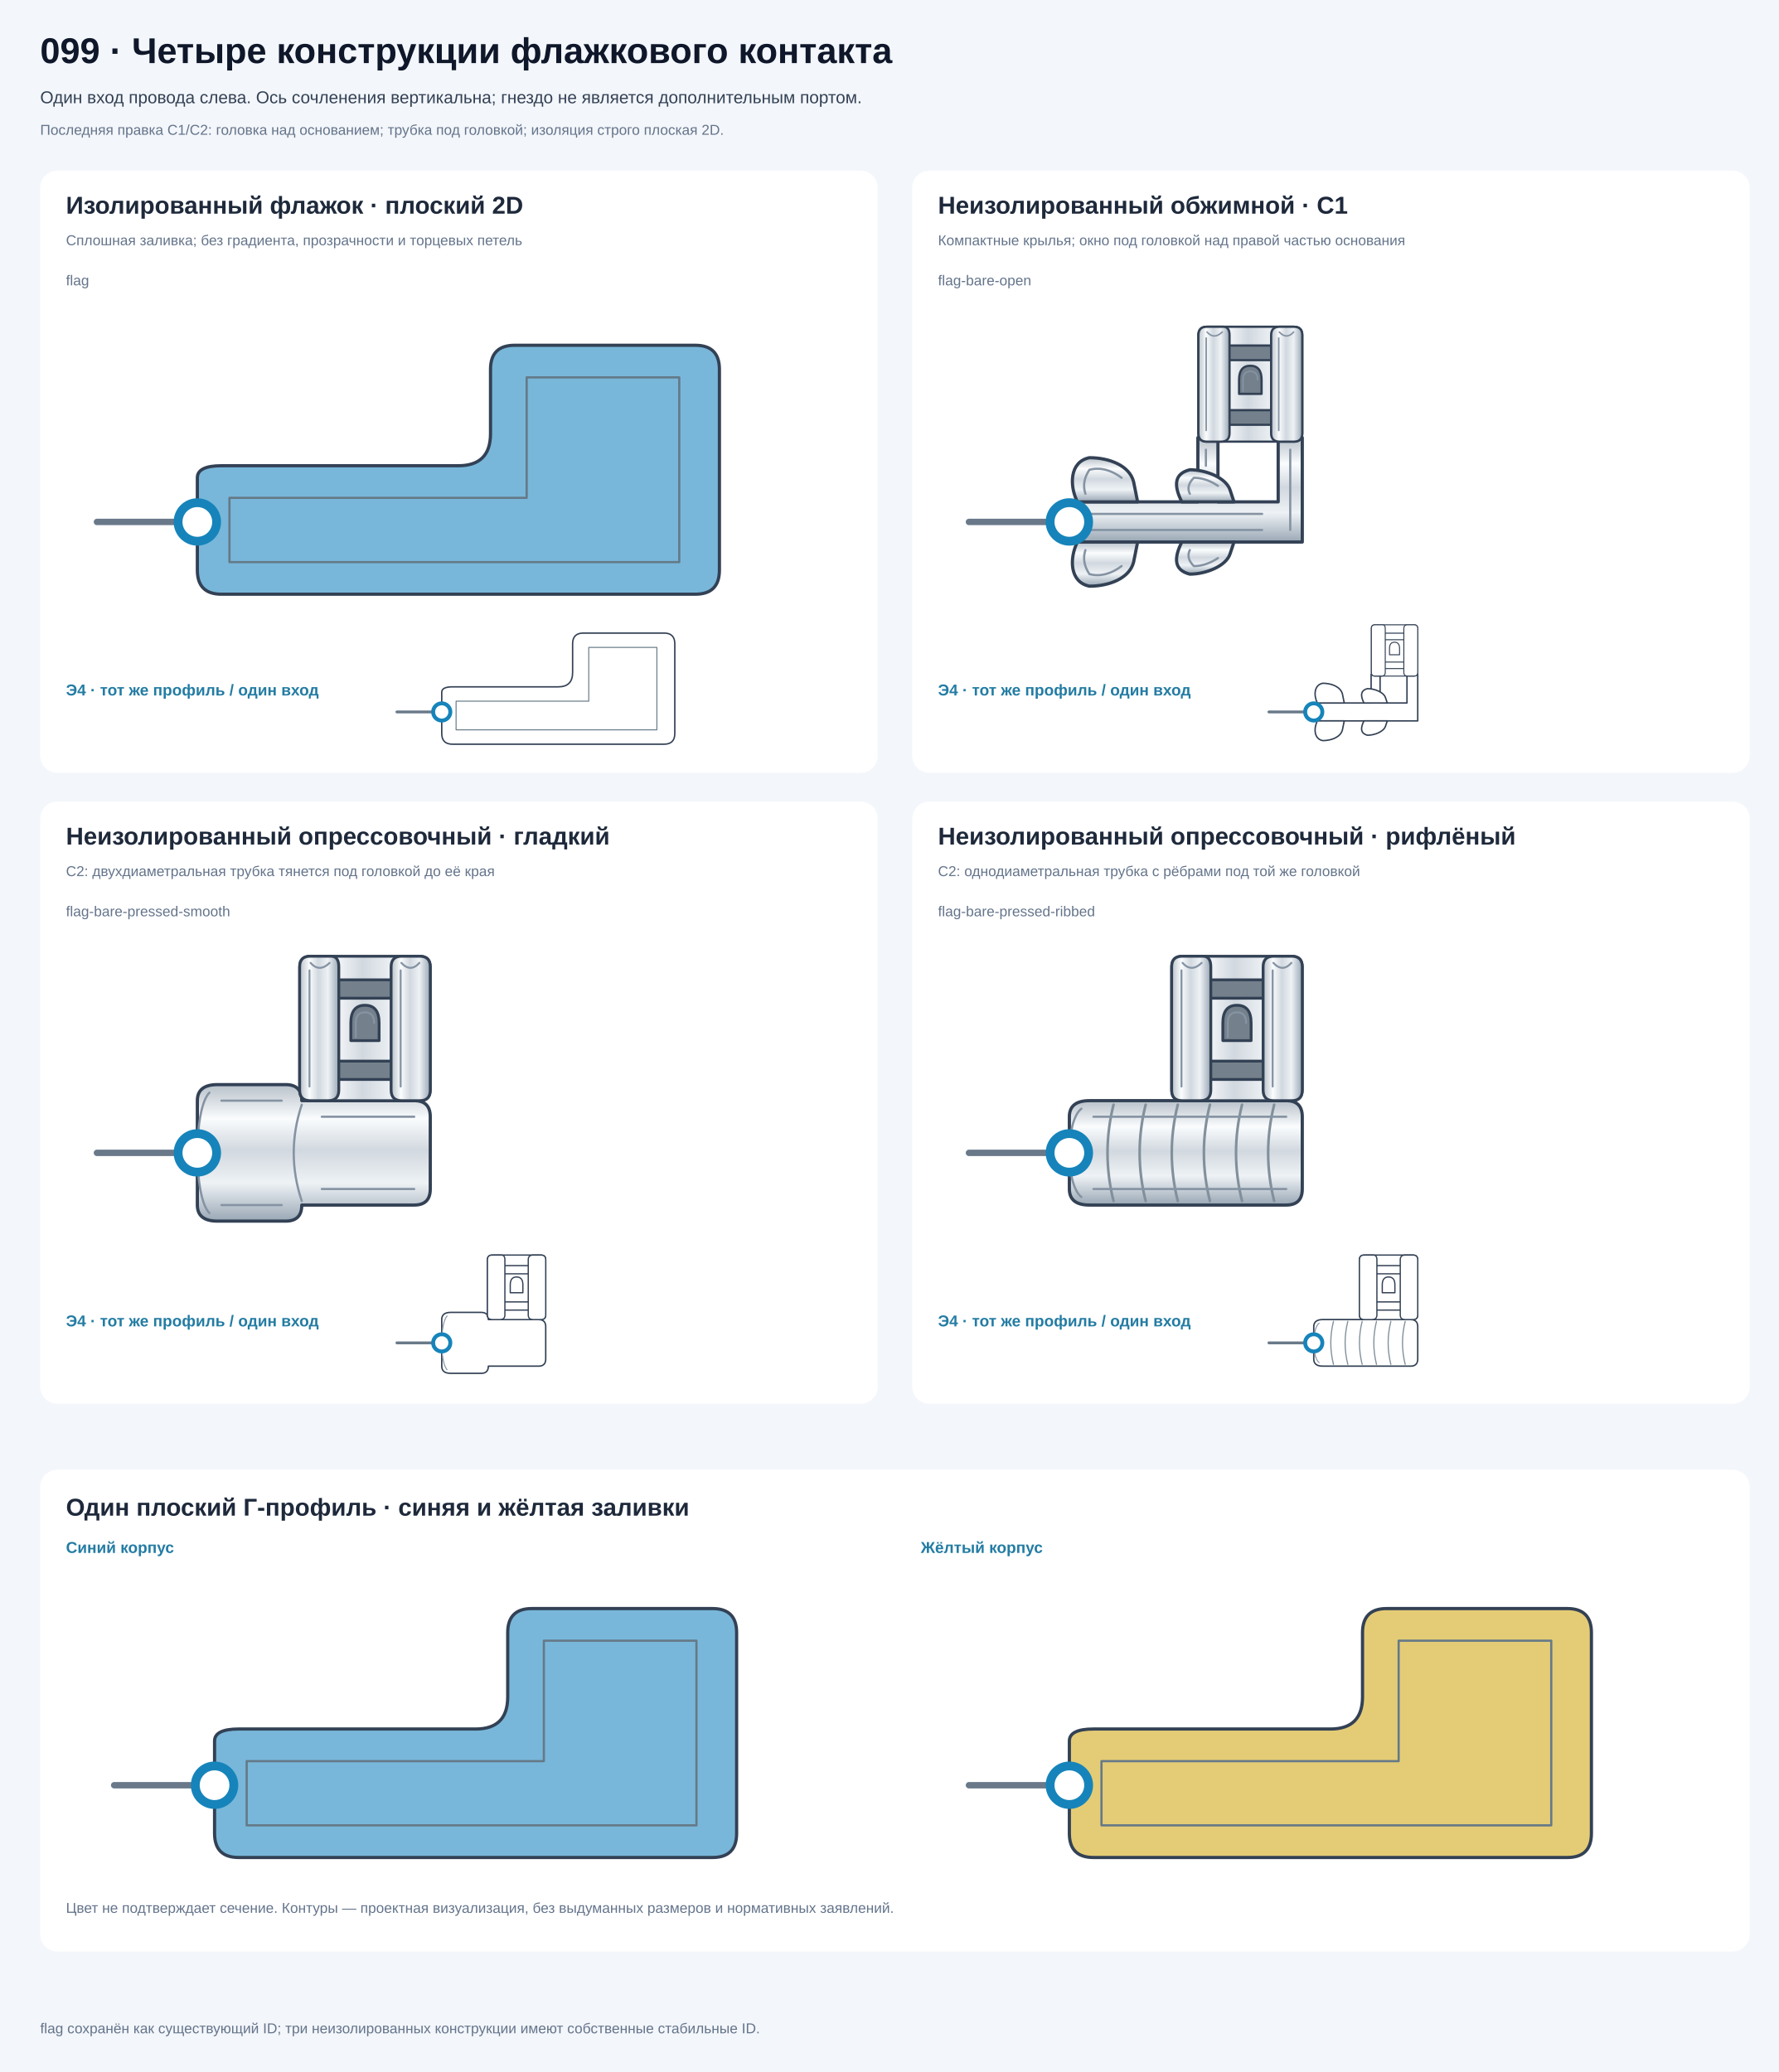
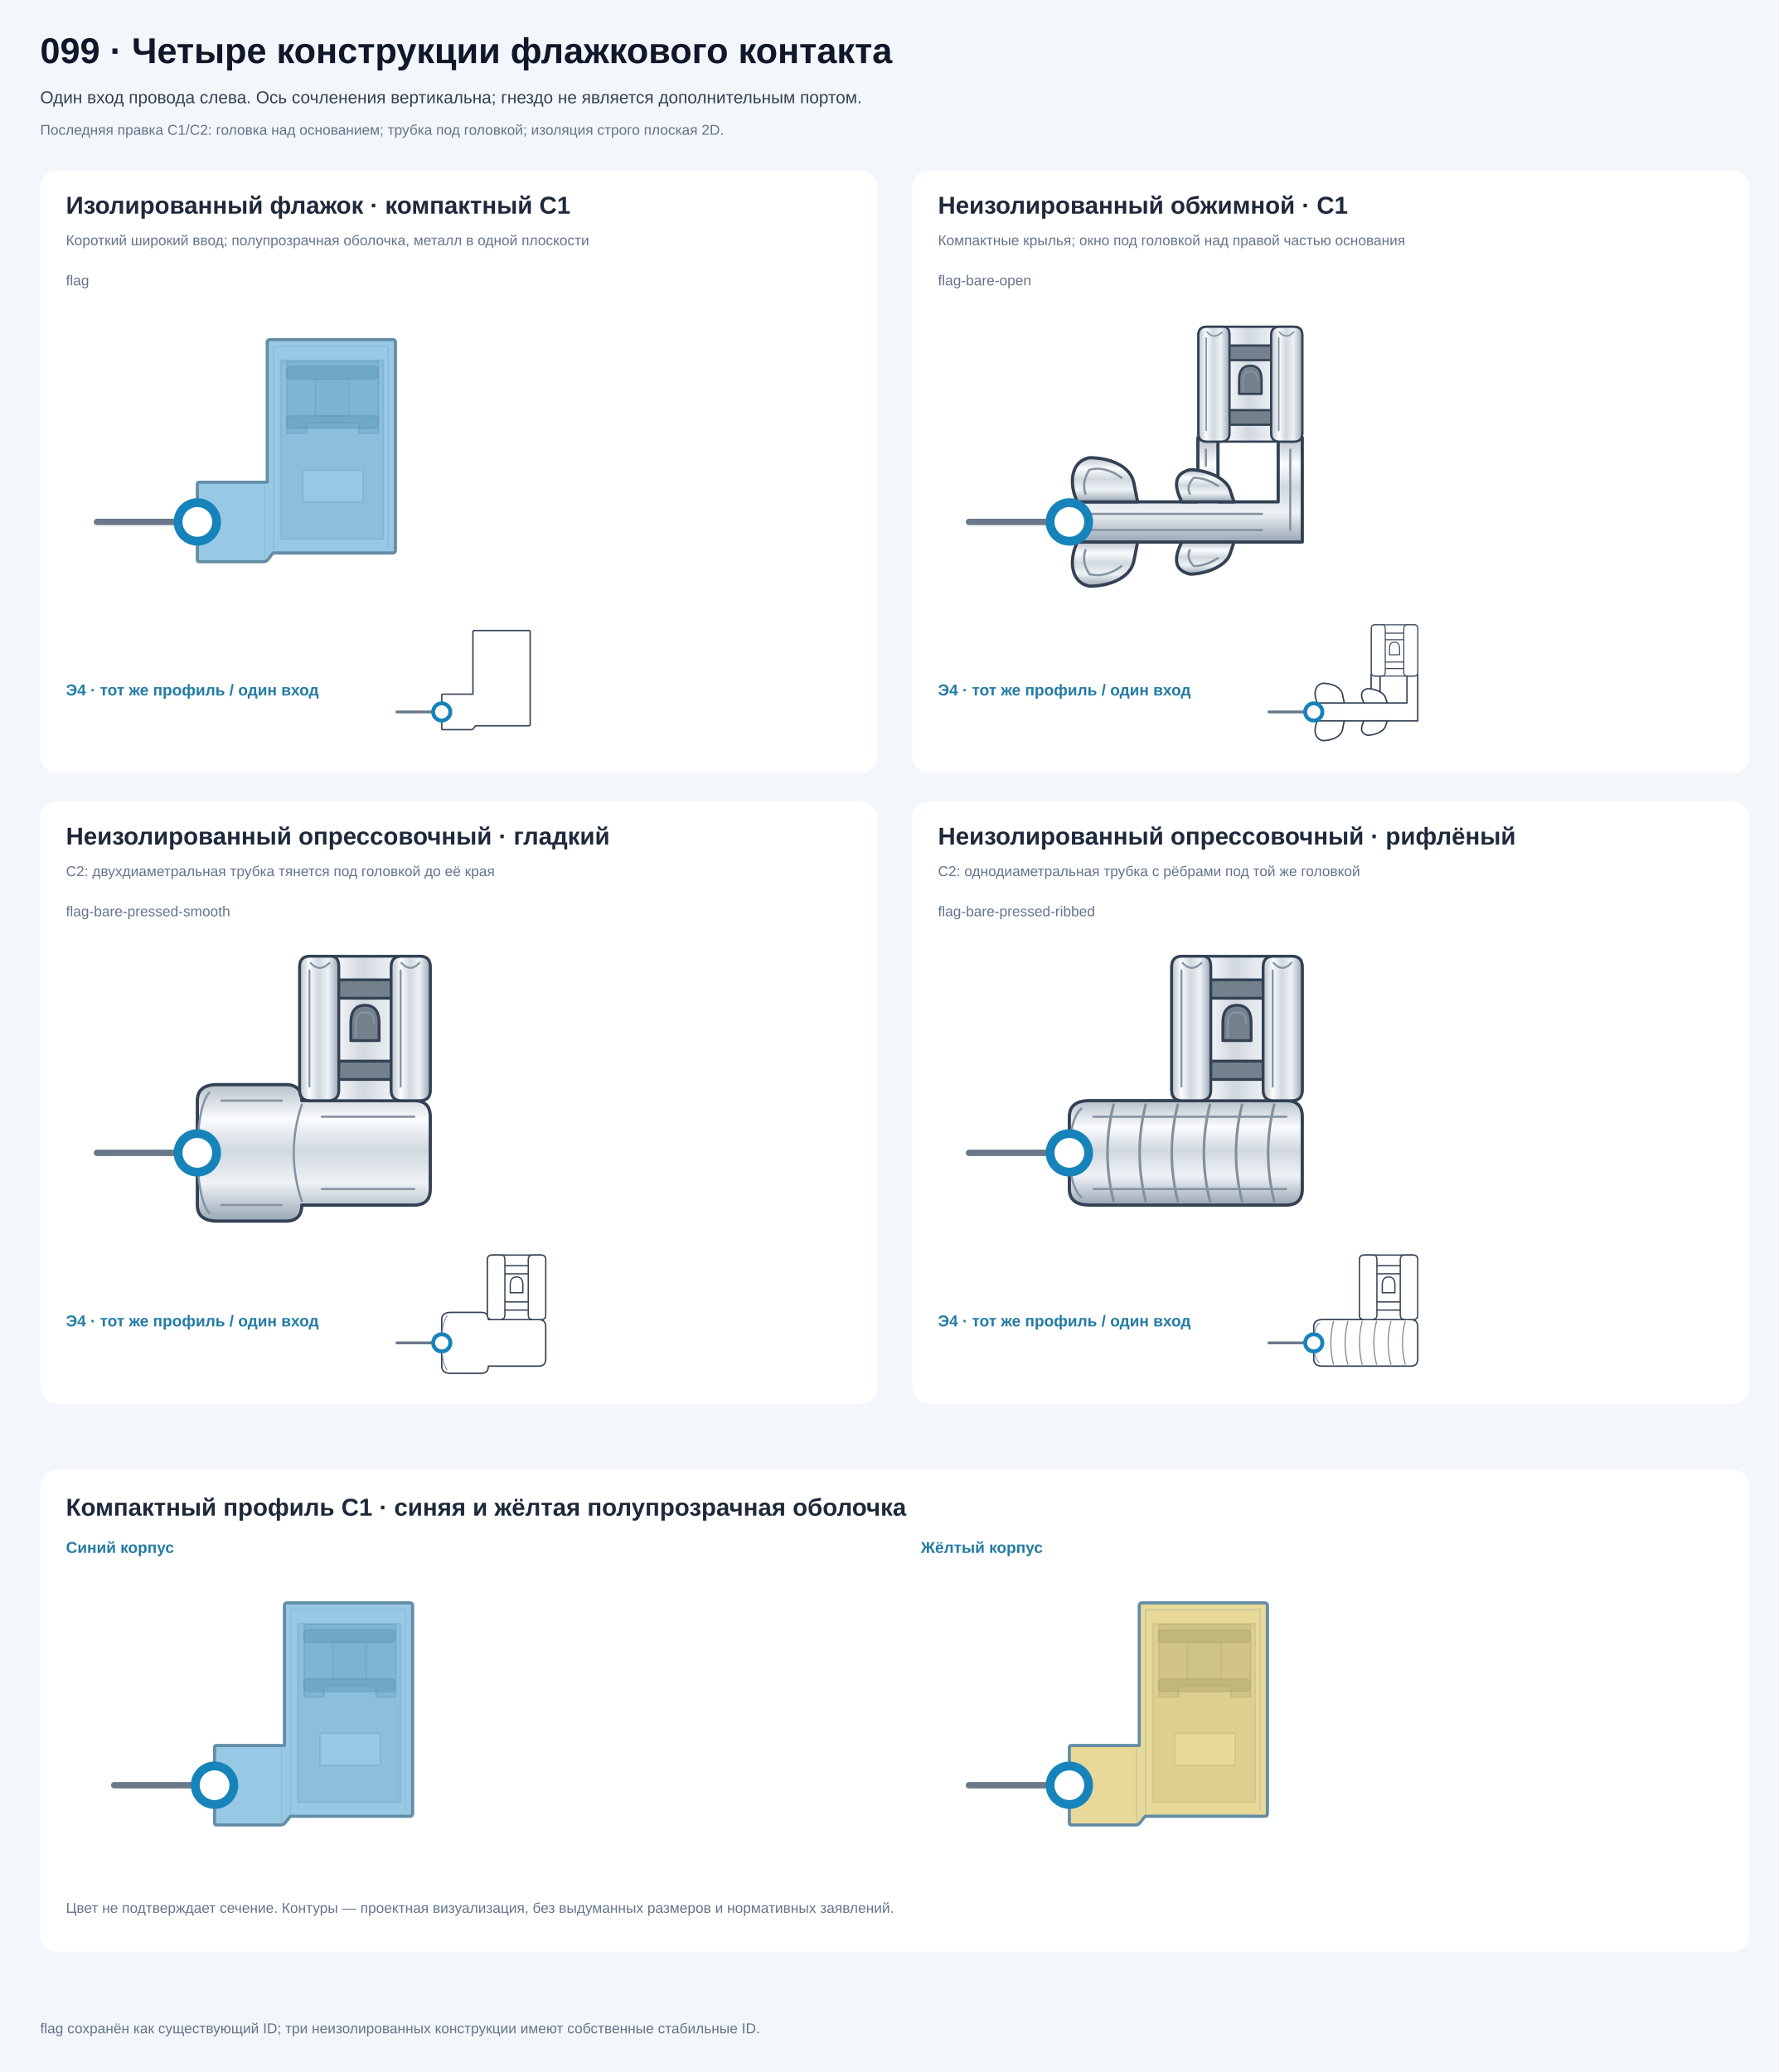
<svg xmlns="http://www.w3.org/2000/svg" width="1240" height="1445" viewBox="0 0 1240 1445" role="img" aria-labelledby="title">
  <style>svg{font-family:Arial,'Segoe UI',sans-serif} .geom{stroke:#334155;stroke-width:.8;stroke-linecap:round;stroke-linejoin:round} .geom text{stroke:none;stroke-width:0} .detail{stroke:#8593a3;stroke-width:.55;fill:none} .wire{stroke:#69798a;stroke-width:1.6;fill:none;stroke-linecap:round} .text{font-size:12px;fill:#334155;stroke:none} .small{font-size:10px;fill:#64748b;stroke:none} .title{font-size:25px;fill:#0f172a;font-weight:700;stroke:none} .card-title{font-size:17px;fill:#1e293b;font-weight:700;stroke:none} .view{font-size:11px;fill:#237ca3;font-weight:700;stroke:none} .badge{font-size:11px;fill:#1684ba;font-weight:700;stroke:none} .dim{stroke:#5f8f87;stroke-width:.55;fill:none} .dimtext{font-size:11px;fill:#427a70;stroke:none}</style>
  <defs>
    <linearGradient id="metal" x1="0" y1="0" x2="0" y2="1">
      <stop offset="0" stop-color="#b8c1ca" />
      <stop offset=".25" stop-color="#fafcfd" />
      <stop offset=".48" stop-color="#d1d8df" />
      <stop offset=".72" stop-color="#eef2f5" />
      <stop offset="1" stop-color="#99a7b5" />
    </linearGradient>
    <linearGradient id="red" x1="0" y1="0" x2="0" y2="1">
      <stop offset="0" stop-color="#a7383b" />
      <stop offset=".25" stop-color="#ed7778" />
      <stop offset=".48" stop-color="#d95054" />
      <stop offset=".8" stop-color="#c34347" />
      <stop offset="1" stop-color="#993439" />
    </linearGradient>
    <linearGradient id="blue" x1="0" y1="0" x2="0" y2="1">
      <stop offset="0" stop-color="#235783" />
      <stop offset=".25" stop-color="#65a2ce" />
      <stop offset=".5" stop-color="#397fb3" />
      <stop offset="1" stop-color="#23557d" />
    </linearGradient>
    <linearGradient id="yellow" x1="0" y1="0" x2="0" y2="1">
      <stop offset="0" stop-color="#b88c29" />
      <stop offset=".27" stop-color="#ffe6a1" />
      <stop offset=".55" stop-color="#e9bd4d" />
      <stop offset="1" stop-color="#b48c32" />
    </linearGradient>
  </defs>
  <rect x="0" y="0" width="1240" height="1445" rx="0" fill="#f3f6fa" />
  <text x="28" y="44" class="title">099 · Четыре конструкции флажкового контакта</text>
  <text x="28" y="72" class="text">Один вход провода слева. Ось сочленения вертикальна; гнездо не является дополнительным портом.</text>
  <text x="28" y="94" class="small">Последняя правка C1/C2: головка над основанием; трубка под головкой; изоляция строго плоская 2D.</text>
  <rect x="28" y="119" width="584" height="420" rx="12" fill="#ffffff" />
-   <text x="46" y="149" class="card-title">Изолированный флажок · плоский 2D</text>
-   <text x="46" y="171" class="small">Сплошная заливка; без градиента, прозрачности и торцевых петель</text>
+   <text x="46" y="149" class="card-title">Изолированный флажок · компактный C1</text>
+   <text x="46" y="171" class="small">Короткий широкий ввод; полупрозрачная оболочка, металл в одной плоскости</text>
  <text x="46" y="199" class="small">flag</text>
  <g transform="translate(48,224) scale(2.8)">
    <g class="geom">
      <line x1="7" y1="50" x2="32" y2="50" class="wire" />
-       <path d="M32 39 Q32 36 38 36 H97 Q105 36 105 28 V12 Q105 6 111 6 H156 Q162 6 162 12 V62 Q162 68 156 68 H38 Q32 68 32 62 Z" fill="#78b7da" />
-       <path d="M40 44 H114 V14 H152 V60 H40 Z" fill="none" stroke="#657987" stroke-width=".55" />
+       <g transform="matrix(0,-.12,.12,0,29,61.7)">
+         <path d="M62 198 H433 V411 H62 Z M139 244 H205 V369 H139 Z" fill="#a8b4bc" fill-rule="evenodd" fill-opacity=".34" stroke="#6b7e8b" stroke-opacity=".32" stroke-width="3" />
+         <path d="M281 211 H431 V401 H281 V360 H303 V252 H281 Z" fill="#8597a4" fill-opacity=".35" stroke="#617687" stroke-opacity=".38" stroke-width="3" />
+         <g fill="#697f8f" fill-opacity=".46" stroke="#5d7485" stroke-opacity=".4" stroke-width="3">
+           <rect x="292" y="210" width="26" height="190" rx="8" fill="#697f8f" />
+           <rect x="394" y="210" width="26" height="190" rx="8" fill="#697f8f" />
+         </g>
+         <path d="M318 270 H394 V340 H318 Z" fill="#b4c0c9" fill-opacity=".32" stroke="#647a8c" stroke-opacity=".35" stroke-width="3" />
+         <path d="M19 25 H176 Q180 25 180 29 V170 H470 Q476 170 476 176 V430 Q476 436 470 436 H39 Q33 436 33 430 V182 L20 172 Q15 168 15 162 V29 Q15 25 19 25 Z" fill="#55a8d5" fill-opacity=".61" stroke="#638da6" stroke-width="6.5" />
+         <path d="M40 183 H462 V421 H46 M24 164 H173 M36 188 V419" fill="none" stroke="#5e9dc0" stroke-opacity=".28" stroke-width="2.7" />
+       </g>
    </g>
    <circle cx="32" cy="50" r="4.8" fill="#ffffff" data-role="wire-entry" stroke="#1684ba" stroke-width="2.2" />
  </g>
  <text x="46" y="485" class="view">Э4 · тот же профиль / один вход</text>
  <g transform="translate(268,434) scale(1.25)">
    <g class="geom">
      <line x1="7" y1="50" x2="32" y2="50" class="wire" />
-       <path d="M32 39 Q32 36 38 36 H97 Q105 36 105 28 V12 Q105 6 111 6 H156 Q162 6 162 12 V62 Q162 68 156 68 H38 Q32 68 32 62 Z" fill="#fff" />
-       <path d="M40 44 H114 V14 H152 V60 H40 Z" fill="none" stroke="#657987" stroke-width=".55" />
+       <g transform="matrix(0,-.12,.12,0,29,61.7)">
+         <path d="M19 25 H176 Q180 25 180 29 V170 H470 Q476 170 476 176 V430 Q476 436 470 436 H39 Q33 436 33 430 V182 L20 172 Q15 168 15 162 V29 Q15 25 19 25 Z" fill="#fff" stroke-width="6.5" />
+       </g>
    </g>
    <circle cx="32" cy="50" r="4.8" fill="#ffffff" data-role="wire-entry" stroke="#1684ba" stroke-width="2.2" />
  </g>
  <rect x="636" y="119" width="584" height="420" rx="12" fill="#ffffff" />
  <text x="654" y="149" class="card-title">Неизолированный обжимной · C1</text>
  <text x="654" y="171" class="small">Компактные крылья; окно под головкой над правой частью основания</text>
  <text x="654" y="199" class="small">flag-bare-open</text>
  <g transform="translate(656,224) scale(2.8)">
    <g class="geom">
      <line x1="7" y1="50" x2="32" y2="50" class="wire" />
      <path d="M32 45 H64 V29 H69 V45 H84 V29 H90 V55 H32 Z" fill="url(#metal)" />
      <path d="M34 45 C32 41 32 35 37 34 C42 34 47 36 48 40 L49 45 Z" fill="url(#metal)" />
      <path d="M34 55 C32 59 32 65 37 66 C42 66 47 64 48 60 L49 55 Z" fill="url(#metal)" />
      <path d="M60 45 C58 41 58 38 62 37 C66 37 71 39 72 42 L73 45 Z" fill="url(#metal)" />
      <path d="M60 55 C58 59 58 62 62 63 C66 63 71 61 72 58 L73 55 Z" fill="url(#metal)" />
      <g transform="translate(77.064,30) rotate(-90) scale(.7)">
        <path d="M0 -15.48 Q0 -18.48 3 -18.48 H37.88 Q40.88 -18.48 40.88 -15.48 V15.48 Q40.88 18.48 37.88 18.48 H3 Q0 18.48 0 15.48 Z" fill="url(#metal)" />
        <rect x="6" y="-8.2" width="5.2" height="16.4" rx="0.5" fill="#74808b" />
        <rect x="29" y="-8.2" width="5.2" height="16.4" rx="0.5" fill="#74808b" />
        <path d="M17 -4 H22 Q27 -4 27 0 Q27 4 22 4 H17 Z" fill="#74808b" />
        <path d="M3 -18.48 H37.88 Q40.88 -18.48 40.88 -15.48 V-9.6 Q40.88 -7.4 37.88 -7.4 H3 Q0 -7.4 0 -10.4 V-15.48 Q0 -18.48 3 -18.48 Z" fill="url(#metal)" />
        <path d="M3 7.4 H37.88 Q40.88 7.4 40.88 10.4 V15.48 Q40.88 18.48 37.88 18.48 H3 Q0 18.48 0 15.48 V10.4 Q0 7.4 3 7.4 Z" fill="url(#metal)" />
        <path d="M4 -15.7 H36.88 M4 10.1 H36.88 M18 -2.6 H22 Q25 -2.6 25 0 Q25 2.6 22 2.6" fill="none" class="detail" />
        <path d="M39 -15.4 Q36.2 -12.9 39 -10 M39 10.3 Q36.2 12.9 39 15.4" fill="none" class="detail" />
      </g>
      <path d="M36 43 Q35 40 37 37 Q41 36 45 39 M36 57 Q35 60 37 63 Q41 64 45 61 M62 43 Q61 41 63 39 Q66 39 69 41 M62 57 Q61 59 63 61 Q66 61 69 59 M36 48 H80 M36 52 H80 M66 32 V36 M87 32 V52" fill="none" class="detail" />
    </g>
    <circle cx="32" cy="50" r="4.8" fill="#ffffff" data-role="wire-entry" stroke="#1684ba" stroke-width="2.2" />
  </g>
  <text x="654" y="485" class="view">Э4 · тот же профиль / один вход</text>
  <g transform="translate(876,434) scale(1.25)">
    <g class="geom">
      <line x1="7" y1="50" x2="32" y2="50" class="wire" />
      <path d="M32 45 H64 V29 H69 V45 H84 V29 H90 V55 H32 Z" fill="#fff" />
      <path d="M34 45 C32 41 32 35 37 34 C42 34 47 36 48 40 L49 45 Z" fill="#fff" />
      <path d="M34 55 C32 59 32 65 37 66 C42 66 47 64 48 60 L49 55 Z" fill="#fff" />
      <path d="M60 45 C58 41 58 38 62 37 C66 37 71 39 72 42 L73 45 Z" fill="#fff" />
      <path d="M60 55 C58 59 58 62 62 63 C66 63 71 61 72 58 L73 55 Z" fill="#fff" />
      <g transform="translate(77.064,30) rotate(-90) scale(.7)">
        <path d="M0 -15.48 Q0 -18.48 3 -18.48 H37.88 Q40.88 -18.48 40.88 -15.48 V15.48 Q40.88 18.48 37.88 18.48 H3 Q0 18.48 0 15.48 Z" fill="#fff" />
        <rect x="6" y="-8.2" width="5.2" height="16.4" rx="0.5" fill="#fff" />
        <rect x="29" y="-8.2" width="5.2" height="16.4" rx="0.5" fill="#fff" />
        <path d="M17 -4 H22 Q27 -4 27 0 Q27 4 22 4 H17 Z" fill="#fff" />
        <path d="M3 -18.48 H37.88 Q40.88 -18.48 40.88 -15.48 V-9.6 Q40.88 -7.4 37.88 -7.4 H3 Q0 -7.4 0 -10.4 V-15.48 Q0 -18.48 3 -18.48 Z" fill="#fff" />
        <path d="M3 7.4 H37.88 Q40.88 7.4 40.88 10.4 V15.48 Q40.88 18.48 37.88 18.48 H3 Q0 18.48 0 15.48 V10.4 Q0 7.4 3 7.4 Z" fill="#fff" />
      </g>
    </g>
    <circle cx="32" cy="50" r="4.8" fill="#ffffff" data-role="wire-entry" stroke="#1684ba" stroke-width="2.2" />
  </g>
  <rect x="28" y="559" width="584" height="420" rx="12" fill="#ffffff" />
  <text x="46" y="589" class="card-title">Неизолированный опрессовочный · гладкий</text>
  <text x="46" y="611" class="small">C2: двухдиаметральная трубка тянется под головкой до её края</text>
  <text x="46" y="639" class="small">flag-bare-pressed-smooth</text>
  <g transform="translate(48,664) scale(2.8)">
    <g class="geom">
      <line x1="7" y1="50" x2="32" y2="50" class="wire" />
      <path d="M32 37 Q32 33 37 33 H54 Q58 33 58 37 H86 Q90 37 90 41 V59 Q90 63 86 63 H58 Q58 67 54 67 H37 Q32 67 32 63 Z" fill="url(#metal)" />
      <path d="M35 35 C31 39 31 61 35 65" fill="none" class="detail" />
      <g transform="translate(73.7376,37) rotate(-90) scale(.88)">
        <path d="M0 -15.48 Q0 -18.48 3 -18.48 H37.88 Q40.88 -18.48 40.88 -15.48 V15.48 Q40.88 18.48 37.88 18.48 H3 Q0 18.48 0 15.48 Z" fill="url(#metal)" />
        <rect x="6" y="-8.2" width="5.2" height="16.4" rx="0.5" fill="#74808b" />
        <rect x="29" y="-8.2" width="5.2" height="16.4" rx="0.5" fill="#74808b" />
        <path d="M17 -4 H22 Q27 -4 27 0 Q27 4 22 4 H17 Z" fill="#74808b" />
        <path d="M3 -18.48 H37.88 Q40.88 -18.48 40.88 -15.48 V-9.6 Q40.88 -7.4 37.88 -7.4 H3 Q0 -7.4 0 -10.4 V-15.48 Q0 -18.48 3 -18.48 Z" fill="url(#metal)" />
        <path d="M3 7.4 H37.88 Q40.88 7.4 40.88 10.4 V15.48 Q40.88 18.48 37.88 18.48 H3 Q0 18.48 0 15.48 V10.4 Q0 7.4 3 7.4 Z" fill="url(#metal)" />
        <path d="M4 -15.7 H36.88 M4 10.1 H36.88 M18 -2.6 H22 Q25 -2.6 25 0 Q25 2.6 22 2.6" fill="none" class="detail" />
        <path d="M39 -15.4 Q36.2 -12.9 39 -10 M39 10.3 Q36.2 12.9 39 15.4" fill="none" class="detail" />
      </g>
      <path d="M38 37 H53 M38 63 H53 M58 38 Q54 50 58 62 M63 41 H86 M63 59 H86" fill="none" class="detail" />
    </g>
    <circle cx="32" cy="50" r="4.8" fill="#ffffff" data-role="wire-entry" stroke="#1684ba" stroke-width="2.2" />
  </g>
  <text x="46" y="925" class="view">Э4 · тот же профиль / один вход</text>
  <g transform="translate(268,874) scale(1.25)">
    <g class="geom">
      <line x1="7" y1="50" x2="32" y2="50" class="wire" />
      <path d="M32 37 Q32 33 37 33 H54 Q58 33 58 37 H86 Q90 37 90 41 V59 Q90 63 86 63 H58 Q58 67 54 67 H37 Q32 67 32 63 Z" fill="#fff" />
      <path d="M35 35 C31 39 31 61 35 65" fill="none" class="detail" />
      <g transform="translate(73.7376,37) rotate(-90) scale(.88)">
        <path d="M0 -15.48 Q0 -18.48 3 -18.48 H37.88 Q40.88 -18.48 40.88 -15.48 V15.48 Q40.88 18.48 37.88 18.48 H3 Q0 18.48 0 15.48 Z" fill="#fff" />
        <rect x="6" y="-8.2" width="5.2" height="16.4" rx="0.5" fill="#fff" />
        <rect x="29" y="-8.2" width="5.2" height="16.4" rx="0.5" fill="#fff" />
        <path d="M17 -4 H22 Q27 -4 27 0 Q27 4 22 4 H17 Z" fill="#fff" />
        <path d="M3 -18.48 H37.88 Q40.88 -18.48 40.88 -15.48 V-9.6 Q40.88 -7.4 37.88 -7.4 H3 Q0 -7.4 0 -10.4 V-15.48 Q0 -18.48 3 -18.48 Z" fill="#fff" />
        <path d="M3 7.4 H37.88 Q40.88 7.4 40.88 10.4 V15.48 Q40.88 18.48 37.88 18.48 H3 Q0 18.48 0 15.48 V10.4 Q0 7.4 3 7.4 Z" fill="#fff" />
      </g>
    </g>
    <circle cx="32" cy="50" r="4.8" fill="#ffffff" data-role="wire-entry" stroke="#1684ba" stroke-width="2.2" />
  </g>
  <rect x="636" y="559" width="584" height="420" rx="12" fill="#ffffff" />
  <text x="654" y="589" class="card-title">Неизолированный опрессовочный · рифлёный</text>
  <text x="654" y="611" class="small">C2: однодиаметральная трубка с рёбрами под той же головкой</text>
  <text x="654" y="639" class="small">flag-bare-pressed-ribbed</text>
  <g transform="translate(656,664) scale(2.8)">
    <g class="geom">
      <line x1="7" y1="50" x2="32" y2="50" class="wire" />
      <path d="M32 41 Q32 37 37 37 H86 Q90 37 90 41 V59 Q90 63 86 63 H37 Q32 63 32 59 Z" fill="url(#metal)" />
      <path d="M35 39 C31 42 31 58 35 61" fill="none" class="detail" />
      <path d="M43 38 Q40 50 43 62" fill="none" stroke="#81909b" stroke-width=".65" />
      <path d="M51 38 Q48 50 51 62" fill="none" stroke="#81909b" stroke-width=".65" />
      <path d="M59 38 Q56 50 59 62" fill="none" stroke="#81909b" stroke-width=".65" />
      <path d="M67 38 Q64 50 67 62" fill="none" stroke="#81909b" stroke-width=".65" />
      <path d="M75 38 Q72 50 75 62" fill="none" stroke="#81909b" stroke-width=".65" />
      <path d="M83 38 Q80 50 83 62" fill="none" stroke="#81909b" stroke-width=".65" />
      <g transform="translate(73.7376,37) rotate(-90) scale(.88)">
        <path d="M0 -15.48 Q0 -18.48 3 -18.48 H37.88 Q40.88 -18.48 40.88 -15.48 V15.48 Q40.88 18.48 37.88 18.48 H3 Q0 18.48 0 15.48 Z" fill="url(#metal)" />
        <rect x="6" y="-8.2" width="5.2" height="16.4" rx="0.5" fill="#74808b" />
        <rect x="29" y="-8.2" width="5.2" height="16.4" rx="0.5" fill="#74808b" />
        <path d="M17 -4 H22 Q27 -4 27 0 Q27 4 22 4 H17 Z" fill="#74808b" />
        <path d="M3 -18.48 H37.88 Q40.88 -18.48 40.88 -15.48 V-9.6 Q40.88 -7.4 37.88 -7.4 H3 Q0 -7.4 0 -10.4 V-15.48 Q0 -18.48 3 -18.48 Z" fill="url(#metal)" />
        <path d="M3 7.4 H37.88 Q40.88 7.4 40.88 10.4 V15.48 Q40.88 18.48 37.88 18.48 H3 Q0 18.48 0 15.48 V10.4 Q0 7.4 3 7.4 Z" fill="url(#metal)" />
        <path d="M4 -15.7 H36.88 M4 10.1 H36.88 M18 -2.6 H22 Q25 -2.6 25 0 Q25 2.6 22 2.6" fill="none" class="detail" />
        <path d="M39 -15.4 Q36.2 -12.9 39 -10 M39 10.3 Q36.2 12.9 39 15.4" fill="none" class="detail" />
      </g>
      <path d="M38 41 H86 M38 59 H86" fill="none" class="detail" />
    </g>
    <circle cx="32" cy="50" r="4.8" fill="#ffffff" data-role="wire-entry" stroke="#1684ba" stroke-width="2.2" />
  </g>
  <text x="654" y="925" class="view">Э4 · тот же профиль / один вход</text>
  <g transform="translate(876,874) scale(1.25)">
    <g class="geom">
      <line x1="7" y1="50" x2="32" y2="50" class="wire" />
      <path d="M32 41 Q32 37 37 37 H86 Q90 37 90 41 V59 Q90 63 86 63 H37 Q32 63 32 59 Z" fill="#fff" />
      <path d="M35 39 C31 42 31 58 35 61" fill="none" class="detail" />
      <path d="M43 38 Q40 50 43 62" fill="none" stroke="#81909b" stroke-width=".65" />
      <path d="M51 38 Q48 50 51 62" fill="none" stroke="#81909b" stroke-width=".65" />
      <path d="M59 38 Q56 50 59 62" fill="none" stroke="#81909b" stroke-width=".65" />
      <path d="M67 38 Q64 50 67 62" fill="none" stroke="#81909b" stroke-width=".65" />
      <path d="M75 38 Q72 50 75 62" fill="none" stroke="#81909b" stroke-width=".65" />
      <path d="M83 38 Q80 50 83 62" fill="none" stroke="#81909b" stroke-width=".65" />
      <g transform="translate(73.7376,37) rotate(-90) scale(.88)">
        <path d="M0 -15.48 Q0 -18.48 3 -18.48 H37.88 Q40.88 -18.48 40.88 -15.48 V15.48 Q40.88 18.48 37.88 18.48 H3 Q0 18.48 0 15.48 Z" fill="#fff" />
        <rect x="6" y="-8.2" width="5.2" height="16.4" rx="0.5" fill="#fff" />
        <rect x="29" y="-8.2" width="5.2" height="16.4" rx="0.5" fill="#fff" />
        <path d="M17 -4 H22 Q27 -4 27 0 Q27 4 22 4 H17 Z" fill="#fff" />
        <path d="M3 -18.48 H37.88 Q40.88 -18.48 40.88 -15.48 V-9.6 Q40.88 -7.4 37.88 -7.4 H3 Q0 -7.4 0 -10.4 V-15.48 Q0 -18.48 3 -18.48 Z" fill="#fff" />
        <path d="M3 7.4 H37.88 Q40.88 7.4 40.88 10.4 V15.48 Q40.88 18.48 37.88 18.48 H3 Q0 18.48 0 15.48 V10.4 Q0 7.4 3 7.4 Z" fill="#fff" />
      </g>
    </g>
    <circle cx="32" cy="50" r="4.8" fill="#ffffff" data-role="wire-entry" stroke="#1684ba" stroke-width="2.2" />
  </g>
  <rect x="28" y="1025" width="1192" height="336" rx="12" fill="#ffffff" />
-   <text x="46" y="1057" class="card-title">Один плоский Г-профиль · синяя и жёлтая заливки</text>
+   <text x="46" y="1057" class="card-title">Компактный профиль C1 · синяя и жёлтая полупрозрачная оболочка</text>
  <text x="46" y="1083" class="view">Синий корпус</text>
  <g transform="translate(60,1105) scale(2.8)">
    <g class="geom">
      <line x1="7" y1="50" x2="32" y2="50" class="wire" />
-       <path d="M32 39 Q32 36 38 36 H97 Q105 36 105 28 V12 Q105 6 111 6 H156 Q162 6 162 12 V62 Q162 68 156 68 H38 Q32 68 32 62 Z" fill="#78b7da" />
-       <path d="M40 44 H114 V14 H152 V60 H40 Z" fill="none" stroke="#657987" stroke-width=".55" />
+       <g transform="matrix(0,-.12,.12,0,29,61.7)">
+         <path d="M62 198 H433 V411 H62 Z M139 244 H205 V369 H139 Z" fill="#a8b4bc" fill-rule="evenodd" fill-opacity=".34" stroke="#6b7e8b" stroke-opacity=".32" stroke-width="3" />
+         <path d="M281 211 H431 V401 H281 V360 H303 V252 H281 Z" fill="#8597a4" fill-opacity=".35" stroke="#617687" stroke-opacity=".38" stroke-width="3" />
+         <g fill="#697f8f" fill-opacity=".46" stroke="#5d7485" stroke-opacity=".4" stroke-width="3">
+           <rect x="292" y="210" width="26" height="190" rx="8" fill="#697f8f" />
+           <rect x="394" y="210" width="26" height="190" rx="8" fill="#697f8f" />
+         </g>
+         <path d="M318 270 H394 V340 H318 Z" fill="#b4c0c9" fill-opacity=".32" stroke="#647a8c" stroke-opacity=".35" stroke-width="3" />
+         <path d="M19 25 H176 Q180 25 180 29 V170 H470 Q476 170 476 176 V430 Q476 436 470 436 H39 Q33 436 33 430 V182 L20 172 Q15 168 15 162 V29 Q15 25 19 25 Z" fill="#55a8d5" fill-opacity=".61" stroke="#638da6" stroke-width="6.5" />
+         <path d="M40 183 H462 V421 H46 M24 164 H173 M36 188 V419" fill="none" stroke="#5e9dc0" stroke-opacity=".28" stroke-width="2.7" />
+       </g>
    </g>
    <circle cx="32" cy="50" r="4.8" fill="#ffffff" data-role="wire-entry" stroke="#1684ba" stroke-width="2.2" />
  </g>
  <text x="642" y="1083" class="view">Жёлтый корпус</text>
  <g transform="translate(656,1105) scale(2.8)">
    <g class="geom">
      <line x1="7" y1="50" x2="32" y2="50" class="wire" />
-       <path d="M32 39 Q32 36 38 36 H97 Q105 36 105 28 V12 Q105 6 111 6 H156 Q162 6 162 12 V62 Q162 68 156 68 H38 Q32 68 32 62 Z" fill="#e4cc76" />
-       <path d="M40 44 H114 V14 H152 V60 H40 Z" fill="none" stroke="#657987" stroke-width=".55" />
+       <g transform="matrix(0,-.12,.12,0,29,61.7)">
+         <path d="M62 198 H433 V411 H62 Z M139 244 H205 V369 H139 Z" fill="#a8b4bc" fill-rule="evenodd" fill-opacity=".34" stroke="#6b7e8b" stroke-opacity=".32" stroke-width="3" />
+         <path d="M281 211 H431 V401 H281 V360 H303 V252 H281 Z" fill="#8597a4" fill-opacity=".35" stroke="#617687" stroke-opacity=".38" stroke-width="3" />
+         <g fill="#697f8f" fill-opacity=".46" stroke="#5d7485" stroke-opacity=".4" stroke-width="3">
+           <rect x="292" y="210" width="26" height="190" rx="8" fill="#697f8f" />
+           <rect x="394" y="210" width="26" height="190" rx="8" fill="#697f8f" />
+         </g>
+         <path d="M318 270 H394 V340 H318 Z" fill="#b4c0c9" fill-opacity=".32" stroke="#647a8c" stroke-opacity=".35" stroke-width="3" />
+         <path d="M19 25 H176 Q180 25 180 29 V170 H470 Q476 170 476 176 V430 Q476 436 470 436 H39 Q33 436 33 430 V182 L20 172 Q15 168 15 162 V29 Q15 25 19 25 Z" fill="#dbc257" fill-opacity=".61" stroke="#638da6" stroke-width="6.5" />
+         <path d="M40 183 H462 V421 H46 M24 164 H173 M36 188 V419" fill="none" stroke="#5e9dc0" stroke-opacity=".28" stroke-width="2.7" />
+       </g>
    </g>
    <circle cx="32" cy="50" r="4.8" fill="#ffffff" data-role="wire-entry" stroke="#1684ba" stroke-width="2.2" />
  </g>
  <text x="46" y="1334" class="small">Цвет не подтверждает сечение. Контуры — проектная визуализация, без выдуманных размеров и нормативных заявлений.</text>
  <text x="28" y="1418" class="small">flag сохранён как существующий ID; три неизолированных конструкции имеют собственные стабильные ID.</text>
</svg>
